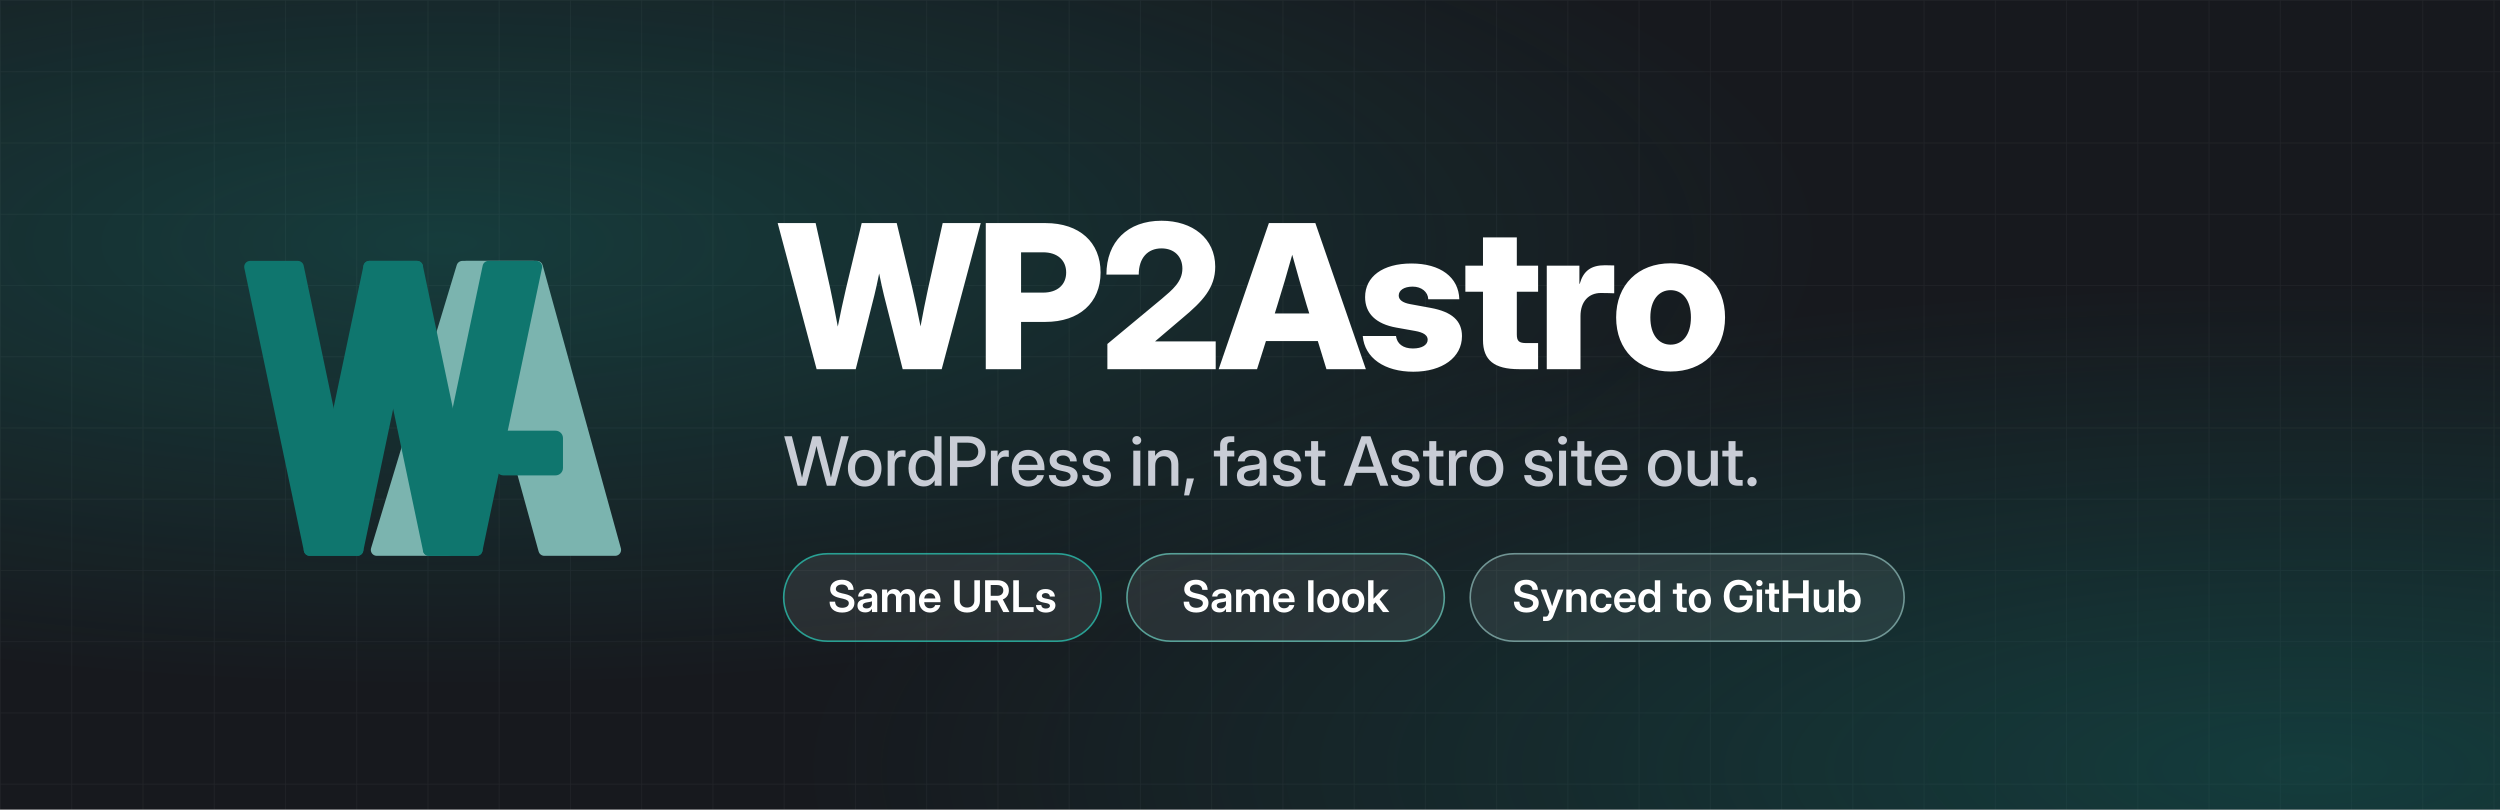
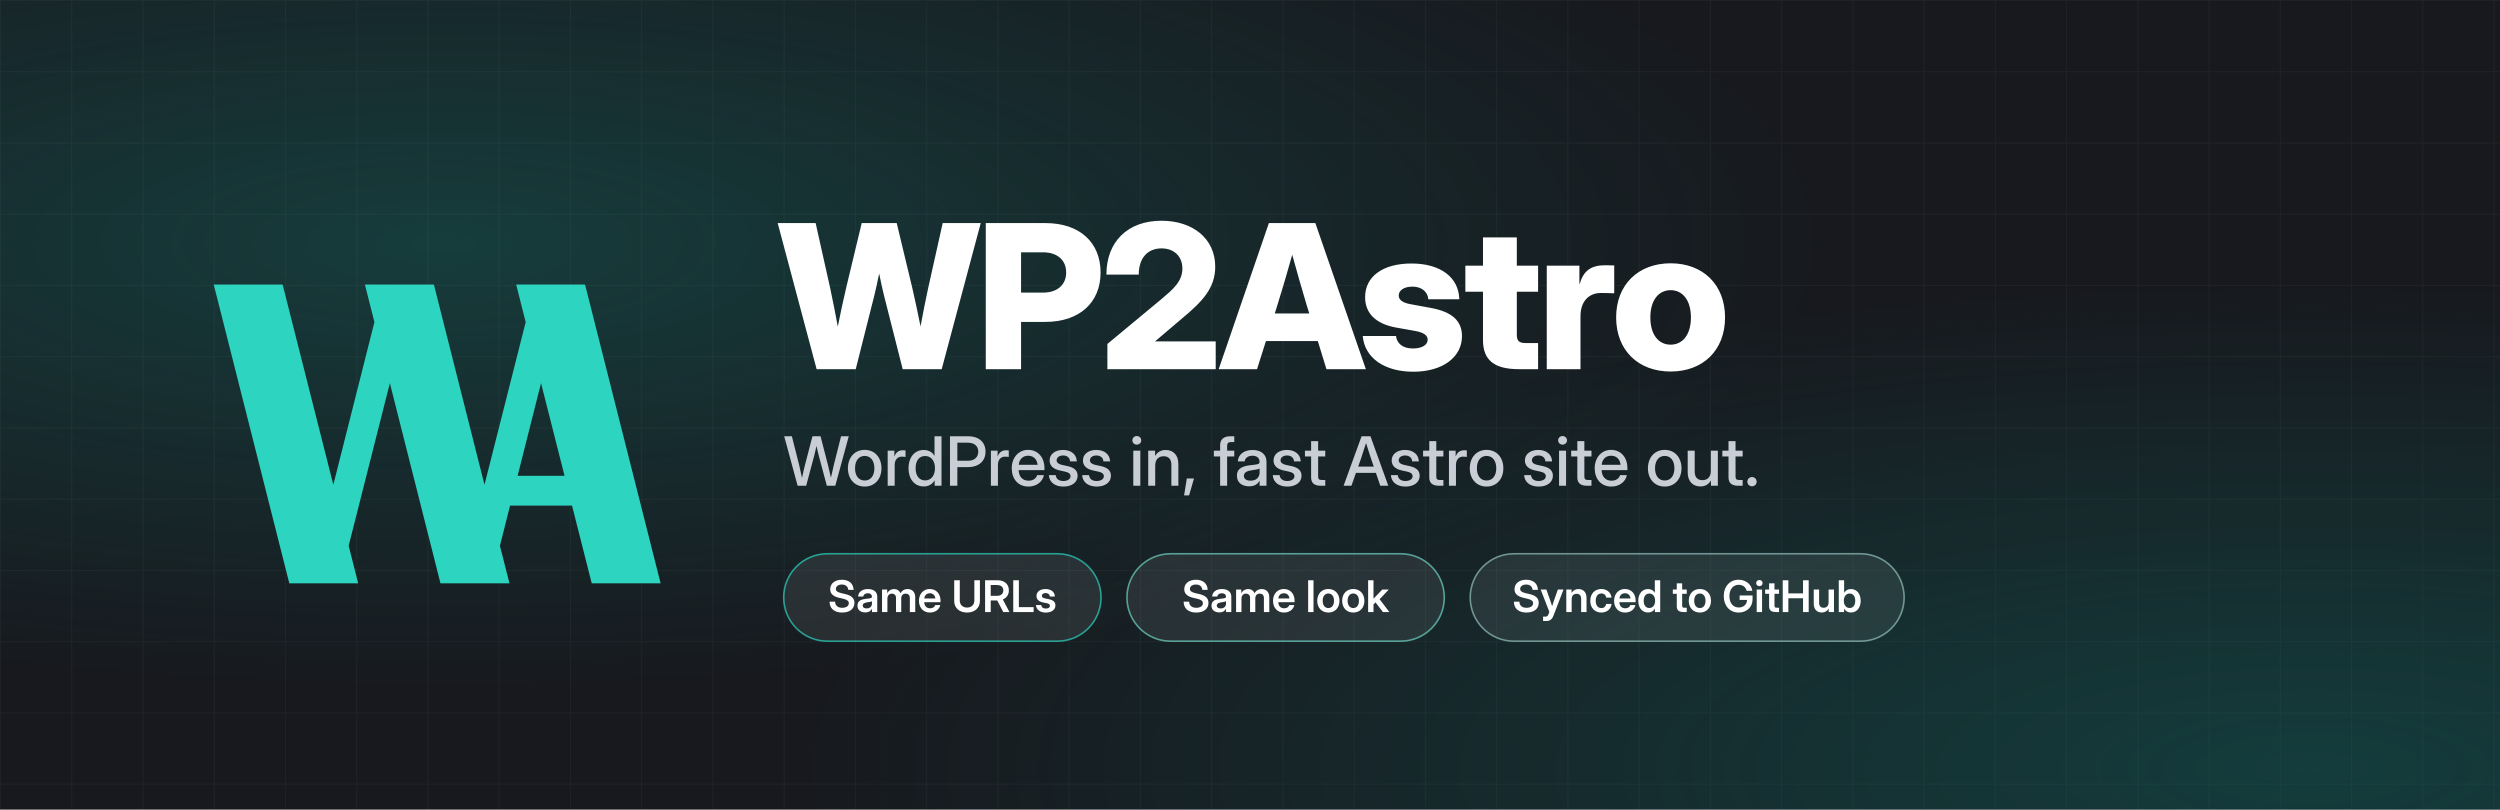
<svg xmlns="http://www.w3.org/2000/svg" viewBox="0 0 1544 500" width="1544" height="500">
  <defs>
    <radialGradient id="glow-a" cx="0.18" cy="0.3" r="0.55">
      <stop offset="0" stop-color="#14b8a6" stop-opacity="0.22" />
      <stop offset="1" stop-color="#14b8a6" stop-opacity="0" />
    </radialGradient>
    <radialGradient id="glow-b" cx="0.92" cy="0.95" r="0.6">
      <stop offset="0" stop-color="#0f766e" stop-opacity="0.38" />
      <stop offset="1" stop-color="#0f766e" stop-opacity="0" />
    </radialGradient>
    <pattern id="grid" width="44" height="44" patternUnits="userSpaceOnUse">
      <path d="M44 0H0V44" fill="none" stroke="#ffffff" stroke-opacity="0.045" stroke-width="1" />
    </pattern>
  </defs>
  <rect width="1544" height="500" fill="#17191e" />
  <rect width="1544" height="500" fill="url(#grid)" />
  <rect width="1544" height="500" fill="url(#glow-a)" />
  <rect width="1544" height="500" fill="url(#glow-b)" />
-   <g transform="translate(120 105) scale(4.6)">
-     <polygon points="24.5,51 34,51 45.5,13 36,13" fill="#7bb4af" stroke="#7bb4af" stroke-width="1.6" stroke-linejoin="round" />
-     <polygon points="36.5,13 46,13 56.5,51 47,51" fill="#7bb4af" stroke="#7bb4af" stroke-width="1.6" stroke-linejoin="round" />
-     <polygon points="7.5,13 13.9,13 21.9,51 15.5,51" fill="#0f766e" stroke="#0f766e" stroke-width="1.6" stroke-linejoin="round" />
-     <polygon points="15.5,51 21.9,51 29.9,13 23.5,13" fill="#0f766e" stroke="#0f766e" stroke-width="1.6" stroke-linejoin="round" />
-     <polygon points="23.5,13 29.9,13 37.9,51 31.5,51" fill="#0f766e" stroke="#0f766e" stroke-width="1.6" stroke-linejoin="round" />
-     <polygon points="31.5,51 37.9,51 45.9,13 39.5,13" fill="#0f766e" stroke="#0f766e" stroke-width="1.6" stroke-linejoin="round" />
-     <rect x="40.5" y="35" width="9" height="6" rx="1" fill="#0f766e" />
+   <g transform="translate(78 76) scale(6)">
+     <path d="M32.34 47.38 L39.44 47.38 L38.46 43.51 L39.50 39.38 L45.88 39.38 L47.91 47.38 L55.00 47.38 L47.22 16.62 L40.13 16.62 L41.11 20.49 L36.87 37.23 L31.66 16.62 L24.56 16.62 L25.54 20.49 L21.31 37.23 L16.09 16.62 L9.00 16.62 L16.78 47.38 L23.87 47.38 L22.89 43.51 L27.13 26.77ZM42.69 26.77 L45.11 36.31 L40.28 36.31Z" fill="#2dd4bf" fill-rule="evenodd" />
  </g>
  <g font-family="'Inter Display', Inter, 'Helvetica Neue', Arial, sans-serif">
    <text x="480" y="228" font-size="124" font-weight="800" fill="#ffffff" letter-spacing="-3">WP2Astro</text>
    <text x="484" y="300" font-size="42" font-weight="500" fill="#c9cdd6">WordPress in, fast Astro site out.</text>
    <g font-size="27" font-weight="600" fill="#ffffff">
      <rect x="484" y="342" width="196" height="54" rx="27" fill="#ffffff" fill-opacity="0.08" stroke="#2dd4bf" stroke-opacity="0.7" />
      <text x="582" y="378" text-anchor="middle">Same URLs</text>
      <rect x="696" y="342" width="196" height="54" rx="27" fill="#ffffff" fill-opacity="0.08" stroke="#6fd3c5" stroke-opacity="0.7" />
      <text x="794" y="378" text-anchor="middle">Same look</text>
      <rect x="908" y="342" width="268" height="54" rx="27" fill="#ffffff" fill-opacity="0.08" stroke="#93c1be" stroke-opacity="0.7" />
      <text x="1042" y="378" text-anchor="middle">Synced to GitHub</text>
    </g>
  </g>
</svg>
